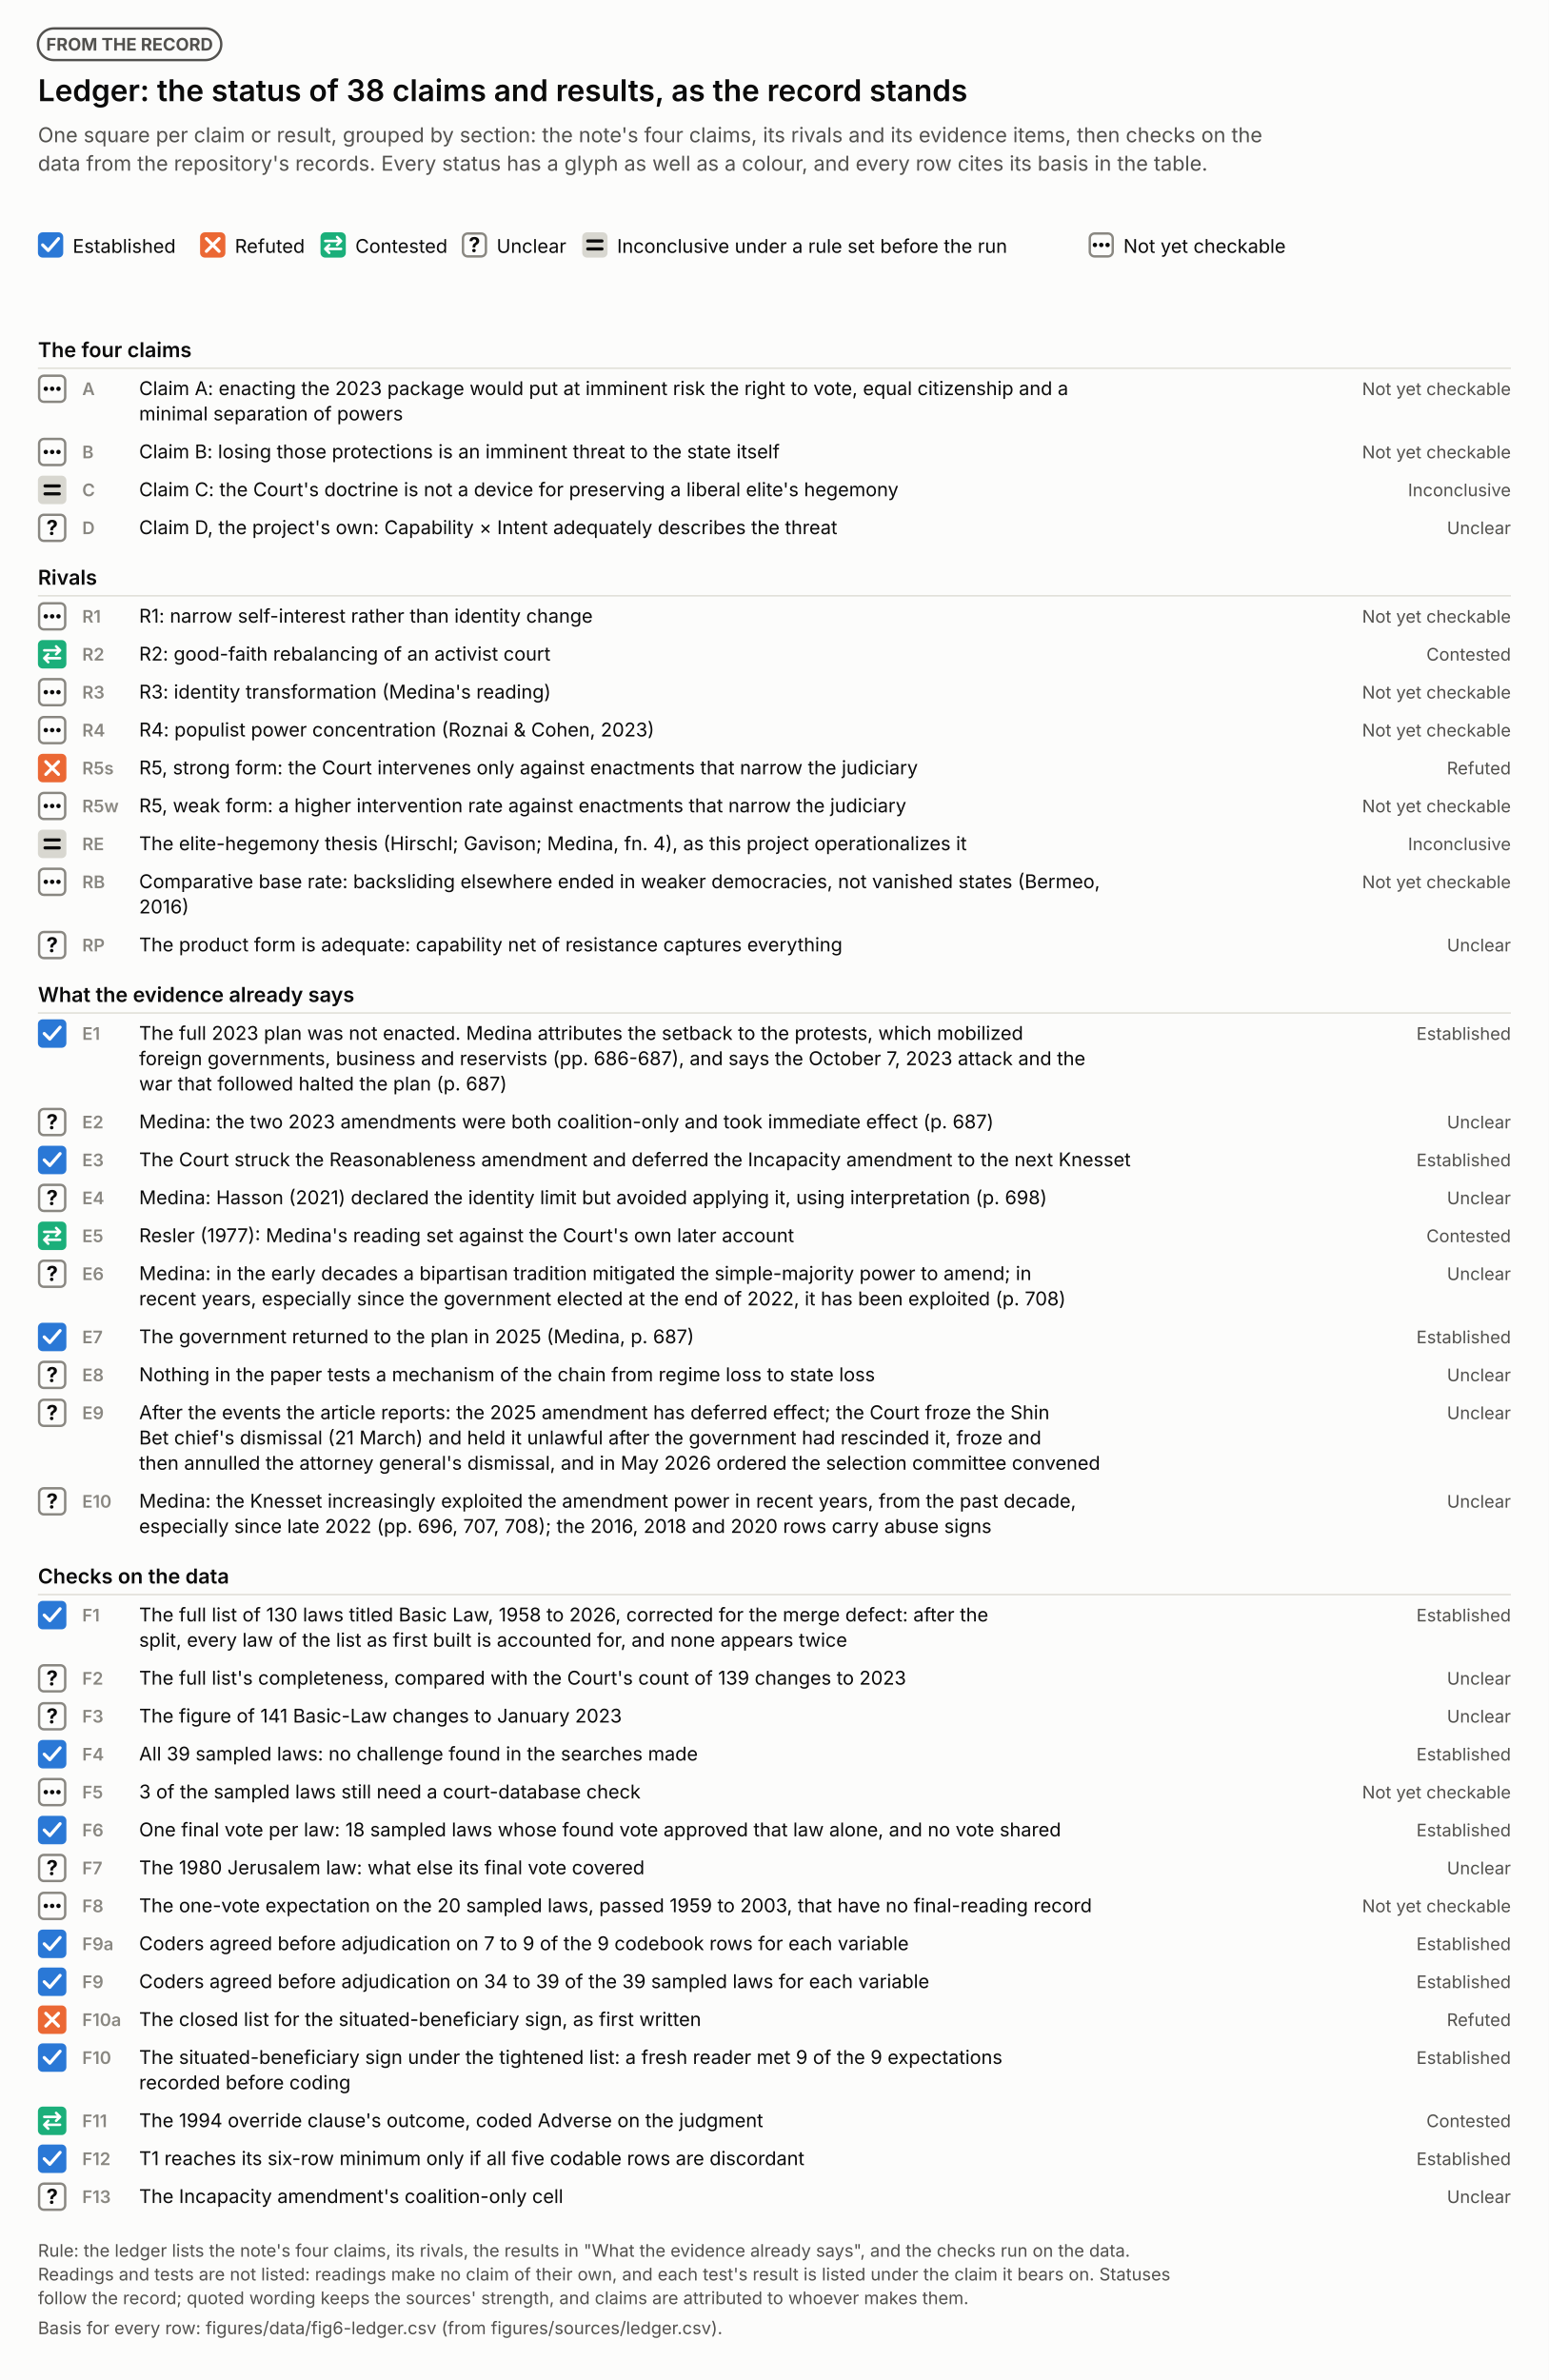
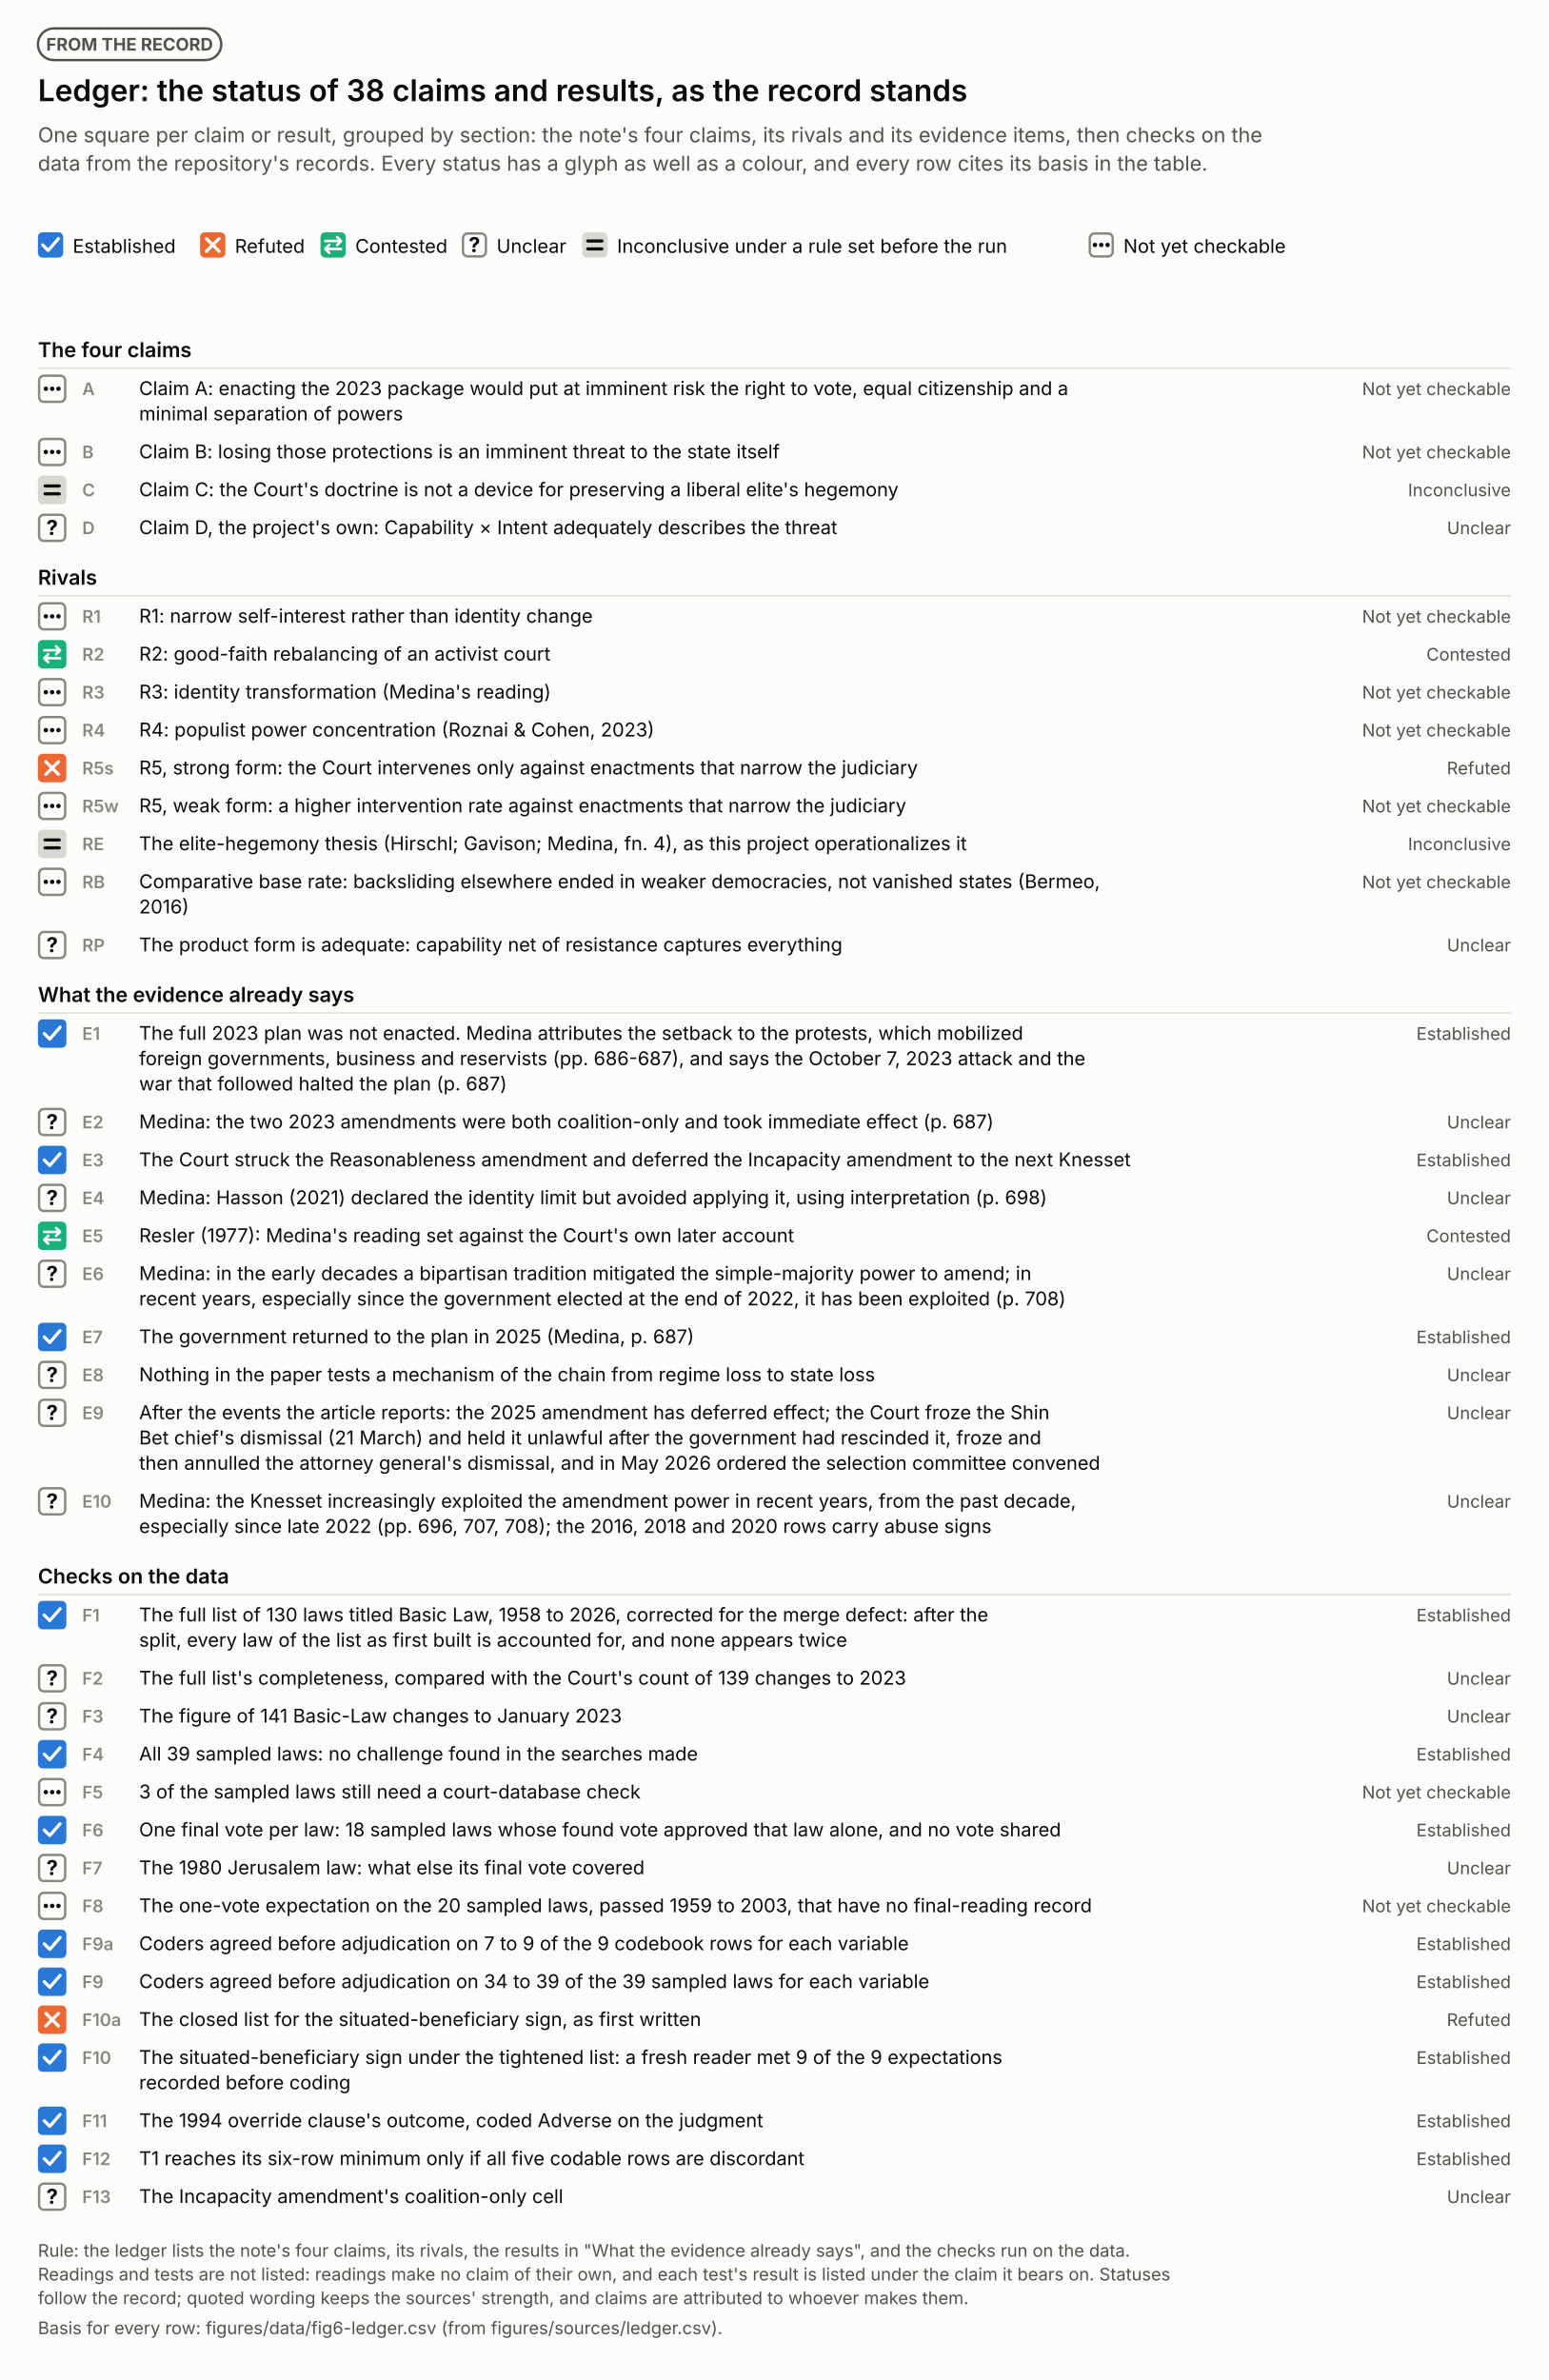
<svg xmlns="http://www.w3.org/2000/svg" width="980" height="1506" viewBox="0 0 980 1506" role="img" aria-labelledby="t d" font-family="system-ui, -apple-system, 'Segoe UI', sans-serif">
  <rect width="980" height="1506" fill="#fcfcfb" />
  <rect x="24" y="18" width="116" height="20" rx="10" fill="none" stroke="#52514e" stroke-width="1.5" />
  <text x="82.0" y="32.0" font-size="11" font-weight="bold" text-anchor="middle" fill="#52514e">FROM THE RECORD</text>
  <text x="24.0" y="64.0" font-size="19" font-weight="600" text-anchor="start" fill="#0b0b0b">Ledger: the status of 38 claims and results, as the record stands</text>
  <text x="24.0" y="90.0" font-size="13" font-weight="normal" text-anchor="start" fill="#52514e">One square per claim or result, grouped by section: the note's four claims, its rivals and its evidence items, then checks on the</text>
  <text x="24.0" y="108.0" font-size="13" font-weight="normal" text-anchor="start" fill="#52514e">data from the repository's records. Every status has a glyph as well as a colour, and every row cites its basis in the table.</text>
  <rect x="24" y="147" width="16" height="16" rx="3" fill="#2a78d6" />
  <polyline points="27.0,155.0 30.5,158.5 37.0,151.0" fill="none" stroke="#ffffff" stroke-width="2" stroke-linecap="round" stroke-linejoin="round" />
  <text x="46.0" y="160.0" font-size="12" font-weight="normal" text-anchor="start" fill="#0b0b0b">Established</text>
  <rect x="126.6" y="147" width="16" height="16" rx="3" fill="#eb6834" />
  <path d="M130.6,151.0L138.6,159.0M138.6,151.0L130.6,159.0" stroke="#ffffff" stroke-width="2" stroke-linecap="round" />
  <text x="148.6" y="160.0" font-size="12" font-weight="normal" text-anchor="start" fill="#0b0b0b">Refuted</text>
  <rect x="202.8" y="147" width="16" height="16" rx="3" fill="#1baf7a" />
  <path d="M205.8,152.5H215.8M213.3,150.0L215.8,152.5L213.3,155.0M215.8,157.5H205.8M208.3,155.0L205.8,157.5L208.3,160.0" stroke="#ffffff" stroke-width="1.6" fill="none" stroke-linecap="round" stroke-linejoin="round" />
  <text x="224.8" y="160.0" font-size="12" font-weight="normal" text-anchor="start" fill="#0b0b0b">Contested</text>
  <rect x="292.95" y="147.75" width="14.5" height="14.5" rx="3" fill="none" stroke="#898781" stroke-width="1.5" />
  <text x="300.2" y="159.5" font-size="13" font-weight="bold" text-anchor="middle" fill="#0b0b0b">?</text>
  <text x="314.2" y="160.0" font-size="12" font-weight="normal" text-anchor="start" fill="#0b0b0b">Unclear</text>
  <rect x="368.4" y="147" width="16" height="16" rx="3" fill="#d8d7d0" />
  <path d="M371.9,152.5H380.9M371.9,157.5H380.9" stroke="#0b0b0b" stroke-width="2" stroke-linecap="round" />
  <text x="390.4" y="160.0" font-size="12" font-weight="normal" text-anchor="start" fill="#0b0b0b">Inconclusive under a rule set before the run</text>
  <rect x="689.55" y="147.75" width="14.5" height="14.5" rx="3" fill="none" stroke="#898781" stroke-width="1.5" />
  <circle cx="692.8" cy="155.0" r="1.4" fill="#0b0b0b" />
  <circle cx="696.8" cy="155.0" r="1.4" fill="#0b0b0b" />
  <circle cx="700.8" cy="155.0" r="1.4" fill="#0b0b0b" />
  <text x="710.8" y="160.0" font-size="12" font-weight="normal" text-anchor="start" fill="#0b0b0b">Not yet checkable</text>
  <text x="24.0" y="226.0" font-size="13" font-weight="600" text-anchor="start" fill="#0b0b0b">The four claims</text>
  <line x1="24" x2="956" y1="233" y2="233" stroke="#e1e0d9" />
  <rect x="24.75" y="237.75" width="16.5" height="16.5" rx="3" fill="none" stroke="#898781" stroke-width="1.5" />
  <circle cx="29.0" cy="246.0" r="1.4" fill="#0b0b0b" />
  <circle cx="33.0" cy="246.0" r="1.4" fill="#0b0b0b" />
  <circle cx="37.0" cy="246.0" r="1.4" fill="#0b0b0b" />
  <text x="52.0" y="250.0" font-size="11" font-weight="600" text-anchor="start" fill="#898781">A</text>
  <text x="88.0" y="250.0" font-size="12" font-weight="normal" text-anchor="start" fill="#0b0b0b">Claim A: enacting the 2023 package would put at imminent risk the right to vote, equal citizenship and a</text>
  <text x="88.0" y="266.0" font-size="12" font-weight="normal" text-anchor="start" fill="#0b0b0b">minimal separation of powers</text>
  <text x="956.0" y="250.0" font-size="11" font-weight="normal" text-anchor="end" fill="#52514e">Not yet checkable</text>
  <rect x="24.75" y="277.75" width="16.5" height="16.5" rx="3" fill="none" stroke="#898781" stroke-width="1.5" />
  <circle cx="29.0" cy="286.0" r="1.4" fill="#0b0b0b" />
  <circle cx="33.0" cy="286.0" r="1.4" fill="#0b0b0b" />
  <circle cx="37.0" cy="286.0" r="1.4" fill="#0b0b0b" />
  <text x="52.0" y="290.0" font-size="11" font-weight="600" text-anchor="start" fill="#898781">B</text>
  <text x="88.0" y="290.0" font-size="12" font-weight="normal" text-anchor="start" fill="#0b0b0b">Claim B: losing those protections is an imminent threat to the state itself</text>
  <text x="956.0" y="290.0" font-size="11" font-weight="normal" text-anchor="end" fill="#52514e">Not yet checkable</text>
  <rect x="24" y="301" width="18" height="18" rx="3" fill="#d8d7d0" />
  <path d="M28.5,307.5H37.5M28.5,312.5H37.5" stroke="#0b0b0b" stroke-width="2" stroke-linecap="round" />
  <text x="52.0" y="314.0" font-size="11" font-weight="600" text-anchor="start" fill="#898781">C</text>
  <text x="88.0" y="314.0" font-size="12" font-weight="normal" text-anchor="start" fill="#0b0b0b">Claim C: the Court's doctrine is not a device for preserving a liberal elite's hegemony</text>
  <text x="956.0" y="314.0" font-size="11" font-weight="normal" text-anchor="end" fill="#52514e">Inconclusive</text>
  <rect x="24.75" y="325.75" width="16.5" height="16.5" rx="3" fill="none" stroke="#898781" stroke-width="1.5" />
  <text x="33.0" y="338.5" font-size="13" font-weight="bold" text-anchor="middle" fill="#0b0b0b">?</text>
  <text x="52.0" y="338.0" font-size="11" font-weight="600" text-anchor="start" fill="#898781">D</text>
  <text x="88.0" y="338.0" font-size="12" font-weight="normal" text-anchor="start" fill="#0b0b0b">Claim D, the project's own: Capability × Intent adequately describes the threat</text>
  <text x="956.0" y="338.0" font-size="11" font-weight="normal" text-anchor="end" fill="#52514e">Unclear</text>
  <text x="24.0" y="370.0" font-size="13" font-weight="600" text-anchor="start" fill="#0b0b0b">Rivals</text>
  <line x1="24" x2="956" y1="377" y2="377" stroke="#e1e0d9" />
  <rect x="24.75" y="381.75" width="16.5" height="16.5" rx="3" fill="none" stroke="#898781" stroke-width="1.5" />
  <circle cx="29.0" cy="390.0" r="1.4" fill="#0b0b0b" />
  <circle cx="33.0" cy="390.0" r="1.4" fill="#0b0b0b" />
  <circle cx="37.0" cy="390.0" r="1.4" fill="#0b0b0b" />
  <text x="52.0" y="394.0" font-size="11" font-weight="600" text-anchor="start" fill="#898781">R1</text>
  <text x="88.0" y="394.0" font-size="12" font-weight="normal" text-anchor="start" fill="#0b0b0b">R1: narrow self-interest rather than identity change</text>
  <text x="956.0" y="394.0" font-size="11" font-weight="normal" text-anchor="end" fill="#52514e">Not yet checkable</text>
  <rect x="24" y="405" width="18" height="18" rx="3" fill="#1baf7a" />
  <path d="M28.0,411.5H38.0M35.5,409.0L38.0,411.5L35.5,414.0M38.0,416.5H28.0M30.5,414.0L28.0,416.5L30.5,419.0" stroke="#ffffff" stroke-width="1.6" fill="none" stroke-linecap="round" stroke-linejoin="round" />
  <text x="52.0" y="418.0" font-size="11" font-weight="600" text-anchor="start" fill="#898781">R2</text>
  <text x="88.0" y="418.0" font-size="12" font-weight="normal" text-anchor="start" fill="#0b0b0b">R2: good-faith rebalancing of an activist court</text>
  <text x="956.0" y="418.0" font-size="11" font-weight="normal" text-anchor="end" fill="#52514e">Contested</text>
  <rect x="24.75" y="429.75" width="16.5" height="16.5" rx="3" fill="none" stroke="#898781" stroke-width="1.5" />
  <circle cx="29.0" cy="438.0" r="1.4" fill="#0b0b0b" />
  <circle cx="33.0" cy="438.0" r="1.4" fill="#0b0b0b" />
  <circle cx="37.0" cy="438.0" r="1.4" fill="#0b0b0b" />
  <text x="52.0" y="442.0" font-size="11" font-weight="600" text-anchor="start" fill="#898781">R3</text>
  <text x="88.0" y="442.0" font-size="12" font-weight="normal" text-anchor="start" fill="#0b0b0b">R3: identity transformation (Medina's reading)</text>
  <text x="956.0" y="442.0" font-size="11" font-weight="normal" text-anchor="end" fill="#52514e">Not yet checkable</text>
  <rect x="24.75" y="453.75" width="16.5" height="16.5" rx="3" fill="none" stroke="#898781" stroke-width="1.5" />
  <circle cx="29.0" cy="462.0" r="1.4" fill="#0b0b0b" />
  <circle cx="33.0" cy="462.0" r="1.4" fill="#0b0b0b" />
  <circle cx="37.0" cy="462.0" r="1.4" fill="#0b0b0b" />
  <text x="52.0" y="466.0" font-size="11" font-weight="600" text-anchor="start" fill="#898781">R4</text>
  <text x="88.0" y="466.0" font-size="12" font-weight="normal" text-anchor="start" fill="#0b0b0b">R4: populist power concentration (Roznai &amp; Cohen, 2023)</text>
  <text x="956.0" y="466.0" font-size="11" font-weight="normal" text-anchor="end" fill="#52514e">Not yet checkable</text>
  <rect x="24" y="477" width="18" height="18" rx="3" fill="#eb6834" />
  <path d="M29.0,482.0L37.0,490.0M37.0,482.0L29.0,490.0" stroke="#ffffff" stroke-width="2" stroke-linecap="round" />
  <text x="52.0" y="490.0" font-size="11" font-weight="600" text-anchor="start" fill="#898781">R5s</text>
  <text x="88.0" y="490.0" font-size="12" font-weight="normal" text-anchor="start" fill="#0b0b0b">R5, strong form: the Court intervenes only against enactments that narrow the judiciary</text>
  <text x="956.0" y="490.0" font-size="11" font-weight="normal" text-anchor="end" fill="#52514e">Refuted</text>
  <rect x="24.75" y="501.75" width="16.5" height="16.5" rx="3" fill="none" stroke="#898781" stroke-width="1.5" />
  <circle cx="29.0" cy="510.0" r="1.4" fill="#0b0b0b" />
  <circle cx="33.0" cy="510.0" r="1.4" fill="#0b0b0b" />
  <circle cx="37.0" cy="510.0" r="1.4" fill="#0b0b0b" />
  <text x="52.0" y="514.0" font-size="11" font-weight="600" text-anchor="start" fill="#898781">R5w</text>
  <text x="88.0" y="514.0" font-size="12" font-weight="normal" text-anchor="start" fill="#0b0b0b">R5, weak form: a higher intervention rate against enactments that narrow the judiciary</text>
  <text x="956.0" y="514.0" font-size="11" font-weight="normal" text-anchor="end" fill="#52514e">Not yet checkable</text>
  <rect x="24" y="525" width="18" height="18" rx="3" fill="#d8d7d0" />
  <path d="M28.5,531.5H37.5M28.5,536.5H37.5" stroke="#0b0b0b" stroke-width="2" stroke-linecap="round" />
  <text x="52.0" y="538.0" font-size="11" font-weight="600" text-anchor="start" fill="#898781">RE</text>
  <text x="88.0" y="538.0" font-size="12" font-weight="normal" text-anchor="start" fill="#0b0b0b">The elite-hegemony thesis (Hirschl; Gavison; Medina, fn. 4), as this project operationalizes it</text>
  <text x="956.0" y="538.0" font-size="11" font-weight="normal" text-anchor="end" fill="#52514e">Inconclusive</text>
  <rect x="24.75" y="549.75" width="16.5" height="16.5" rx="3" fill="none" stroke="#898781" stroke-width="1.5" />
  <circle cx="29.0" cy="558.0" r="1.4" fill="#0b0b0b" />
  <circle cx="33.0" cy="558.0" r="1.4" fill="#0b0b0b" />
  <circle cx="37.0" cy="558.0" r="1.4" fill="#0b0b0b" />
  <text x="52.0" y="562.0" font-size="11" font-weight="600" text-anchor="start" fill="#898781">RB</text>
  <text x="88.0" y="562.0" font-size="12" font-weight="normal" text-anchor="start" fill="#0b0b0b">Comparative base rate: backsliding elsewhere ended in weaker democracies, not vanished states (Bermeo,</text>
  <text x="88.0" y="578.0" font-size="12" font-weight="normal" text-anchor="start" fill="#0b0b0b">2016)</text>
  <text x="956.0" y="562.0" font-size="11" font-weight="normal" text-anchor="end" fill="#52514e">Not yet checkable</text>
  <rect x="24.75" y="589.75" width="16.5" height="16.5" rx="3" fill="none" stroke="#898781" stroke-width="1.5" />
  <text x="33.0" y="602.5" font-size="13" font-weight="bold" text-anchor="middle" fill="#0b0b0b">?</text>
  <text x="52.0" y="602.0" font-size="11" font-weight="600" text-anchor="start" fill="#898781">RP</text>
  <text x="88.0" y="602.0" font-size="12" font-weight="normal" text-anchor="start" fill="#0b0b0b">The product form is adequate: capability net of resistance captures everything</text>
  <text x="956.0" y="602.0" font-size="11" font-weight="normal" text-anchor="end" fill="#52514e">Unclear</text>
  <text x="24.0" y="634.0" font-size="13" font-weight="600" text-anchor="start" fill="#0b0b0b">What the evidence already says</text>
  <line x1="24" x2="956" y1="641" y2="641" stroke="#e1e0d9" />
  <rect x="24" y="645" width="18" height="18" rx="3" fill="#2a78d6" />
  <polyline points="28.0,654.0 31.5,657.5 38.0,650.0" fill="none" stroke="#ffffff" stroke-width="2" stroke-linecap="round" stroke-linejoin="round" />
  <text x="52.0" y="658.0" font-size="11" font-weight="600" text-anchor="start" fill="#898781">E1</text>
  <text x="88.0" y="658.0" font-size="12" font-weight="normal" text-anchor="start" fill="#0b0b0b">The full 2023 plan was not enacted. Medina attributes the setback to the protests, which mobilized</text>
  <text x="88.0" y="674.0" font-size="12" font-weight="normal" text-anchor="start" fill="#0b0b0b">foreign governments, business and reservists (pp. 686-687), and says the October 7, 2023 attack and the</text>
  <text x="88.0" y="690.0" font-size="12" font-weight="normal" text-anchor="start" fill="#0b0b0b">war that followed halted the plan (p. 687)</text>
  <text x="956.0" y="658.0" font-size="11" font-weight="normal" text-anchor="end" fill="#52514e">Established</text>
  <rect x="24.75" y="701.75" width="16.5" height="16.5" rx="3" fill="none" stroke="#898781" stroke-width="1.5" />
  <text x="33.0" y="714.5" font-size="13" font-weight="bold" text-anchor="middle" fill="#0b0b0b">?</text>
  <text x="52.0" y="714.0" font-size="11" font-weight="600" text-anchor="start" fill="#898781">E2</text>
  <text x="88.0" y="714.0" font-size="12" font-weight="normal" text-anchor="start" fill="#0b0b0b">Medina: the two 2023 amendments were both coalition-only and took immediate effect (p. 687)</text>
  <text x="956.0" y="714.0" font-size="11" font-weight="normal" text-anchor="end" fill="#52514e">Unclear</text>
  <rect x="24" y="725" width="18" height="18" rx="3" fill="#2a78d6" />
  <polyline points="28.0,734.0 31.5,737.5 38.0,730.0" fill="none" stroke="#ffffff" stroke-width="2" stroke-linecap="round" stroke-linejoin="round" />
  <text x="52.0" y="738.0" font-size="11" font-weight="600" text-anchor="start" fill="#898781">E3</text>
  <text x="88.0" y="738.0" font-size="12" font-weight="normal" text-anchor="start" fill="#0b0b0b">The Court struck the Reasonableness amendment and deferred the Incapacity amendment to the next Knesset</text>
  <text x="956.0" y="738.0" font-size="11" font-weight="normal" text-anchor="end" fill="#52514e">Established</text>
  <rect x="24.75" y="749.75" width="16.5" height="16.5" rx="3" fill="none" stroke="#898781" stroke-width="1.5" />
  <text x="33.0" y="762.5" font-size="13" font-weight="bold" text-anchor="middle" fill="#0b0b0b">?</text>
  <text x="52.0" y="762.0" font-size="11" font-weight="600" text-anchor="start" fill="#898781">E4</text>
  <text x="88.0" y="762.0" font-size="12" font-weight="normal" text-anchor="start" fill="#0b0b0b">Medina: Hasson (2021) declared the identity limit but avoided applying it, using interpretation (p. 698)</text>
  <text x="956.0" y="762.0" font-size="11" font-weight="normal" text-anchor="end" fill="#52514e">Unclear</text>
  <rect x="24" y="773" width="18" height="18" rx="3" fill="#1baf7a" />
  <path d="M28.0,779.5H38.0M35.5,777.0L38.0,779.5L35.5,782.0M38.0,784.5H28.0M30.5,782.0L28.0,784.5L30.5,787.0" stroke="#ffffff" stroke-width="1.6" fill="none" stroke-linecap="round" stroke-linejoin="round" />
  <text x="52.0" y="786.0" font-size="11" font-weight="600" text-anchor="start" fill="#898781">E5</text>
  <text x="88.0" y="786.0" font-size="12" font-weight="normal" text-anchor="start" fill="#0b0b0b">Resler (1977): Medina's reading set against the Court's own later account</text>
  <text x="956.0" y="786.0" font-size="11" font-weight="normal" text-anchor="end" fill="#52514e">Contested</text>
  <rect x="24.75" y="797.75" width="16.5" height="16.5" rx="3" fill="none" stroke="#898781" stroke-width="1.5" />
  <text x="33.0" y="810.5" font-size="13" font-weight="bold" text-anchor="middle" fill="#0b0b0b">?</text>
  <text x="52.0" y="810.0" font-size="11" font-weight="600" text-anchor="start" fill="#898781">E6</text>
  <text x="88.0" y="810.0" font-size="12" font-weight="normal" text-anchor="start" fill="#0b0b0b">Medina: in the early decades a bipartisan tradition mitigated the simple-majority power to amend; in</text>
  <text x="88.0" y="826.0" font-size="12" font-weight="normal" text-anchor="start" fill="#0b0b0b">recent years, especially since the government elected at the end of 2022, it has been exploited (p. 708)</text>
  <text x="956.0" y="810.0" font-size="11" font-weight="normal" text-anchor="end" fill="#52514e">Unclear</text>
  <rect x="24" y="837" width="18" height="18" rx="3" fill="#2a78d6" />
  <polyline points="28.0,846.0 31.5,849.5 38.0,842.0" fill="none" stroke="#ffffff" stroke-width="2" stroke-linecap="round" stroke-linejoin="round" />
  <text x="52.0" y="850.0" font-size="11" font-weight="600" text-anchor="start" fill="#898781">E7</text>
  <text x="88.0" y="850.0" font-size="12" font-weight="normal" text-anchor="start" fill="#0b0b0b">The government returned to the plan in 2025 (Medina, p. 687)</text>
  <text x="956.0" y="850.0" font-size="11" font-weight="normal" text-anchor="end" fill="#52514e">Established</text>
  <rect x="24.75" y="861.75" width="16.5" height="16.5" rx="3" fill="none" stroke="#898781" stroke-width="1.5" />
  <text x="33.0" y="874.5" font-size="13" font-weight="bold" text-anchor="middle" fill="#0b0b0b">?</text>
  <text x="52.0" y="874.0" font-size="11" font-weight="600" text-anchor="start" fill="#898781">E8</text>
  <text x="88.0" y="874.0" font-size="12" font-weight="normal" text-anchor="start" fill="#0b0b0b">Nothing in the paper tests a mechanism of the chain from regime loss to state loss</text>
  <text x="956.0" y="874.0" font-size="11" font-weight="normal" text-anchor="end" fill="#52514e">Unclear</text>
  <rect x="24.75" y="885.75" width="16.5" height="16.5" rx="3" fill="none" stroke="#898781" stroke-width="1.5" />
  <text x="33.0" y="898.5" font-size="13" font-weight="bold" text-anchor="middle" fill="#0b0b0b">?</text>
  <text x="52.0" y="898.0" font-size="11" font-weight="600" text-anchor="start" fill="#898781">E9</text>
  <text x="88.0" y="898.0" font-size="12" font-weight="normal" text-anchor="start" fill="#0b0b0b">After the events the article reports: the 2025 amendment has deferred effect; the Court froze the Shin</text>
  <text x="88.0" y="914.0" font-size="12" font-weight="normal" text-anchor="start" fill="#0b0b0b">Bet chief's dismissal (21 March) and held it unlawful after the government had rescinded it, froze and</text>
  <text x="88.0" y="930.0" font-size="12" font-weight="normal" text-anchor="start" fill="#0b0b0b">then annulled the attorney general's dismissal, and in May 2026 ordered the selection committee convened</text>
  <text x="956.0" y="898.0" font-size="11" font-weight="normal" text-anchor="end" fill="#52514e">Unclear</text>
  <rect x="24.75" y="941.75" width="16.5" height="16.5" rx="3" fill="none" stroke="#898781" stroke-width="1.5" />
  <text x="33.0" y="954.5" font-size="13" font-weight="bold" text-anchor="middle" fill="#0b0b0b">?</text>
  <text x="52.0" y="954.0" font-size="11" font-weight="600" text-anchor="start" fill="#898781">E10</text>
  <text x="88.0" y="954.0" font-size="12" font-weight="normal" text-anchor="start" fill="#0b0b0b">Medina: the Knesset increasingly exploited the amendment power in recent years, from the past decade,</text>
  <text x="88.0" y="970.0" font-size="12" font-weight="normal" text-anchor="start" fill="#0b0b0b">especially since late 2022 (pp. 696, 707, 708); the 2016, 2018 and 2020 rows carry abuse signs</text>
  <text x="956.0" y="954.0" font-size="11" font-weight="normal" text-anchor="end" fill="#52514e">Unclear</text>
  <text x="24.0" y="1002.0" font-size="13" font-weight="600" text-anchor="start" fill="#0b0b0b">Checks on the data</text>
  <line x1="24" x2="956" y1="1009" y2="1009" stroke="#e1e0d9" />
  <rect x="24" y="1013" width="18" height="18" rx="3" fill="#2a78d6" />
  <polyline points="28.0,1022.0 31.5,1025.5 38.0,1018.0" fill="none" stroke="#ffffff" stroke-width="2" stroke-linecap="round" stroke-linejoin="round" />
  <text x="52.0" y="1026.0" font-size="11" font-weight="600" text-anchor="start" fill="#898781">F1</text>
  <text x="88.0" y="1026.0" font-size="12" font-weight="normal" text-anchor="start" fill="#0b0b0b">The full list of 130 laws titled Basic Law, 1958 to 2026, corrected for the merge defect: after the</text>
  <text x="88.0" y="1042.0" font-size="12" font-weight="normal" text-anchor="start" fill="#0b0b0b">split, every law of the list as first built is accounted for, and none appears twice</text>
  <text x="956.0" y="1026.0" font-size="11" font-weight="normal" text-anchor="end" fill="#52514e">Established</text>
  <rect x="24.75" y="1053.75" width="16.5" height="16.5" rx="3" fill="none" stroke="#898781" stroke-width="1.5" />
  <text x="33.0" y="1066.5" font-size="13" font-weight="bold" text-anchor="middle" fill="#0b0b0b">?</text>
  <text x="52.0" y="1066.0" font-size="11" font-weight="600" text-anchor="start" fill="#898781">F2</text>
  <text x="88.0" y="1066.0" font-size="12" font-weight="normal" text-anchor="start" fill="#0b0b0b">The full list's completeness, compared with the Court's count of 139 changes to 2023</text>
  <text x="956.0" y="1066.0" font-size="11" font-weight="normal" text-anchor="end" fill="#52514e">Unclear</text>
  <rect x="24.75" y="1077.75" width="16.5" height="16.5" rx="3" fill="none" stroke="#898781" stroke-width="1.5" />
  <text x="33.0" y="1090.5" font-size="13" font-weight="bold" text-anchor="middle" fill="#0b0b0b">?</text>
  <text x="52.0" y="1090.0" font-size="11" font-weight="600" text-anchor="start" fill="#898781">F3</text>
  <text x="88.0" y="1090.0" font-size="12" font-weight="normal" text-anchor="start" fill="#0b0b0b">The figure of 141 Basic-Law changes to January 2023</text>
  <text x="956.0" y="1090.0" font-size="11" font-weight="normal" text-anchor="end" fill="#52514e">Unclear</text>
  <rect x="24" y="1101" width="18" height="18" rx="3" fill="#2a78d6" />
  <polyline points="28.0,1110.0 31.5,1113.5 38.0,1106.0" fill="none" stroke="#ffffff" stroke-width="2" stroke-linecap="round" stroke-linejoin="round" />
  <text x="52.0" y="1114.0" font-size="11" font-weight="600" text-anchor="start" fill="#898781">F4</text>
  <text x="88.0" y="1114.0" font-size="12" font-weight="normal" text-anchor="start" fill="#0b0b0b">All 39 sampled laws: no challenge found in the searches made</text>
  <text x="956.0" y="1114.0" font-size="11" font-weight="normal" text-anchor="end" fill="#52514e">Established</text>
  <rect x="24.75" y="1125.75" width="16.5" height="16.5" rx="3" fill="none" stroke="#898781" stroke-width="1.5" />
  <circle cx="29.0" cy="1134.0" r="1.4" fill="#0b0b0b" />
  <circle cx="33.0" cy="1134.0" r="1.4" fill="#0b0b0b" />
  <circle cx="37.0" cy="1134.0" r="1.4" fill="#0b0b0b" />
  <text x="52.0" y="1138.0" font-size="11" font-weight="600" text-anchor="start" fill="#898781">F5</text>
  <text x="88.0" y="1138.0" font-size="12" font-weight="normal" text-anchor="start" fill="#0b0b0b">3 of the sampled laws still need a court-database check</text>
  <text x="956.0" y="1138.0" font-size="11" font-weight="normal" text-anchor="end" fill="#52514e">Not yet checkable</text>
  <rect x="24" y="1149" width="18" height="18" rx="3" fill="#2a78d6" />
  <polyline points="28.0,1158.0 31.5,1161.5 38.0,1154.0" fill="none" stroke="#ffffff" stroke-width="2" stroke-linecap="round" stroke-linejoin="round" />
  <text x="52.0" y="1162.0" font-size="11" font-weight="600" text-anchor="start" fill="#898781">F6</text>
  <text x="88.0" y="1162.0" font-size="12" font-weight="normal" text-anchor="start" fill="#0b0b0b">One final vote per law: 18 sampled laws whose found vote approved that law alone, and no vote shared</text>
  <text x="956.0" y="1162.0" font-size="11" font-weight="normal" text-anchor="end" fill="#52514e">Established</text>
  <rect x="24.75" y="1173.75" width="16.5" height="16.5" rx="3" fill="none" stroke="#898781" stroke-width="1.5" />
  <text x="33.0" y="1186.5" font-size="13" font-weight="bold" text-anchor="middle" fill="#0b0b0b">?</text>
  <text x="52.0" y="1186.0" font-size="11" font-weight="600" text-anchor="start" fill="#898781">F7</text>
  <text x="88.0" y="1186.0" font-size="12" font-weight="normal" text-anchor="start" fill="#0b0b0b">The 1980 Jerusalem law: what else its final vote covered</text>
  <text x="956.0" y="1186.0" font-size="11" font-weight="normal" text-anchor="end" fill="#52514e">Unclear</text>
  <rect x="24.75" y="1197.75" width="16.5" height="16.5" rx="3" fill="none" stroke="#898781" stroke-width="1.5" />
  <circle cx="29.0" cy="1206.0" r="1.4" fill="#0b0b0b" />
  <circle cx="33.0" cy="1206.0" r="1.4" fill="#0b0b0b" />
  <circle cx="37.0" cy="1206.0" r="1.4" fill="#0b0b0b" />
  <text x="52.0" y="1210.0" font-size="11" font-weight="600" text-anchor="start" fill="#898781">F8</text>
  <text x="88.0" y="1210.0" font-size="12" font-weight="normal" text-anchor="start" fill="#0b0b0b">The one-vote expectation on the 20 sampled laws, passed 1959 to 2003, that have no final-reading record</text>
  <text x="956.0" y="1210.0" font-size="11" font-weight="normal" text-anchor="end" fill="#52514e">Not yet checkable</text>
  <rect x="24" y="1221" width="18" height="18" rx="3" fill="#2a78d6" />
  <polyline points="28.0,1230.0 31.5,1233.5 38.0,1226.0" fill="none" stroke="#ffffff" stroke-width="2" stroke-linecap="round" stroke-linejoin="round" />
  <text x="52.0" y="1234.0" font-size="11" font-weight="600" text-anchor="start" fill="#898781">F9a</text>
  <text x="88.0" y="1234.0" font-size="12" font-weight="normal" text-anchor="start" fill="#0b0b0b">Coders agreed before adjudication on 7 to 9 of the 9 codebook rows for each variable</text>
  <text x="956.0" y="1234.0" font-size="11" font-weight="normal" text-anchor="end" fill="#52514e">Established</text>
  <rect x="24" y="1245" width="18" height="18" rx="3" fill="#2a78d6" />
  <polyline points="28.0,1254.0 31.5,1257.5 38.0,1250.0" fill="none" stroke="#ffffff" stroke-width="2" stroke-linecap="round" stroke-linejoin="round" />
  <text x="52.0" y="1258.0" font-size="11" font-weight="600" text-anchor="start" fill="#898781">F9</text>
  <text x="88.0" y="1258.0" font-size="12" font-weight="normal" text-anchor="start" fill="#0b0b0b">Coders agreed before adjudication on 34 to 39 of the 39 sampled laws for each variable</text>
  <text x="956.0" y="1258.0" font-size="11" font-weight="normal" text-anchor="end" fill="#52514e">Established</text>
  <rect x="24" y="1269" width="18" height="18" rx="3" fill="#eb6834" />
  <path d="M29.0,1274.0L37.0,1282.0M37.0,1274.0L29.0,1282.0" stroke="#ffffff" stroke-width="2" stroke-linecap="round" />
  <text x="52.0" y="1282.0" font-size="11" font-weight="600" text-anchor="start" fill="#898781">F10a</text>
  <text x="88.0" y="1282.0" font-size="12" font-weight="normal" text-anchor="start" fill="#0b0b0b">The closed list for the situated-beneficiary sign, as first written</text>
  <text x="956.0" y="1282.0" font-size="11" font-weight="normal" text-anchor="end" fill="#52514e">Refuted</text>
  <rect x="24" y="1293" width="18" height="18" rx="3" fill="#2a78d6" />
  <polyline points="28.0,1302.0 31.5,1305.5 38.0,1298.0" fill="none" stroke="#ffffff" stroke-width="2" stroke-linecap="round" stroke-linejoin="round" />
  <text x="52.0" y="1306.0" font-size="11" font-weight="600" text-anchor="start" fill="#898781">F10</text>
  <text x="88.0" y="1306.0" font-size="12" font-weight="normal" text-anchor="start" fill="#0b0b0b">The situated-beneficiary sign under the tightened list: a fresh reader met 9 of the 9 expectations</text>
  <text x="88.0" y="1322.0" font-size="12" font-weight="normal" text-anchor="start" fill="#0b0b0b">recorded before coding</text>
  <text x="956.0" y="1306.0" font-size="11" font-weight="normal" text-anchor="end" fill="#52514e">Established</text>
-   <rect x="24" y="1333" width="18" height="18" rx="3" fill="#1baf7a" />
-   <path d="M28.0,1339.5H38.0M35.5,1337.0L38.0,1339.5L35.5,1342.0M38.0,1344.5H28.0M30.5,1342.0L28.0,1344.5L30.5,1347.0" stroke="#ffffff" stroke-width="1.6" fill="none" stroke-linecap="round" stroke-linejoin="round" />
+   <rect x="24" y="1333" width="18" height="18" rx="3" fill="#2a78d6" />
+   <polyline points="28.0,1342.0 31.5,1345.5 38.0,1338.0" fill="none" stroke="#ffffff" stroke-width="2" stroke-linecap="round" stroke-linejoin="round" />
  <text x="52.0" y="1346.0" font-size="11" font-weight="600" text-anchor="start" fill="#898781">F11</text>
  <text x="88.0" y="1346.0" font-size="12" font-weight="normal" text-anchor="start" fill="#0b0b0b">The 1994 override clause's outcome, coded Adverse on the judgment</text>
-   <text x="956.0" y="1346.0" font-size="11" font-weight="normal" text-anchor="end" fill="#52514e">Contested</text>
+   <text x="956.0" y="1346.0" font-size="11" font-weight="normal" text-anchor="end" fill="#52514e">Established</text>
  <rect x="24" y="1357" width="18" height="18" rx="3" fill="#2a78d6" />
  <polyline points="28.0,1366.0 31.5,1369.5 38.0,1362.0" fill="none" stroke="#ffffff" stroke-width="2" stroke-linecap="round" stroke-linejoin="round" />
  <text x="52.0" y="1370.0" font-size="11" font-weight="600" text-anchor="start" fill="#898781">F12</text>
  <text x="88.0" y="1370.0" font-size="12" font-weight="normal" text-anchor="start" fill="#0b0b0b">T1 reaches its six-row minimum only if all five codable rows are discordant</text>
  <text x="956.0" y="1370.0" font-size="11" font-weight="normal" text-anchor="end" fill="#52514e">Established</text>
  <rect x="24.75" y="1381.75" width="16.5" height="16.5" rx="3" fill="none" stroke="#898781" stroke-width="1.5" />
  <text x="33.0" y="1394.5" font-size="13" font-weight="bold" text-anchor="middle" fill="#0b0b0b">?</text>
  <text x="52.0" y="1394.0" font-size="11" font-weight="600" text-anchor="start" fill="#898781">F13</text>
  <text x="88.0" y="1394.0" font-size="12" font-weight="normal" text-anchor="start" fill="#0b0b0b">The Incapacity amendment's coalition-only cell</text>
  <text x="956.0" y="1394.0" font-size="11" font-weight="normal" text-anchor="end" fill="#52514e">Unclear</text>
  <text x="24.0" y="1428.0" font-size="11" font-weight="normal" text-anchor="start" fill="#52514e">Rule: the ledger lists the note's four claims, its rivals, the results in "What the evidence already says", and the checks run on the data.</text>
  <text x="24.0" y="1443.0" font-size="11" font-weight="normal" text-anchor="start" fill="#52514e">Readings and tests are not listed: readings make no claim of their own, and each test's result is listed under the claim it bears on. Statuses</text>
  <text x="24.0" y="1458.0" font-size="11" font-weight="normal" text-anchor="start" fill="#52514e">follow the record; quoted wording keeps the sources' strength, and claims are attributed to whoever makes them.</text>
  <text x="24.0" y="1477.0" font-size="11" font-weight="normal" text-anchor="start" fill="#52514e">Basis for every row: figures/data/fig6-ledger.csv (from figures/sources/ledger.csv).</text>
</svg>
